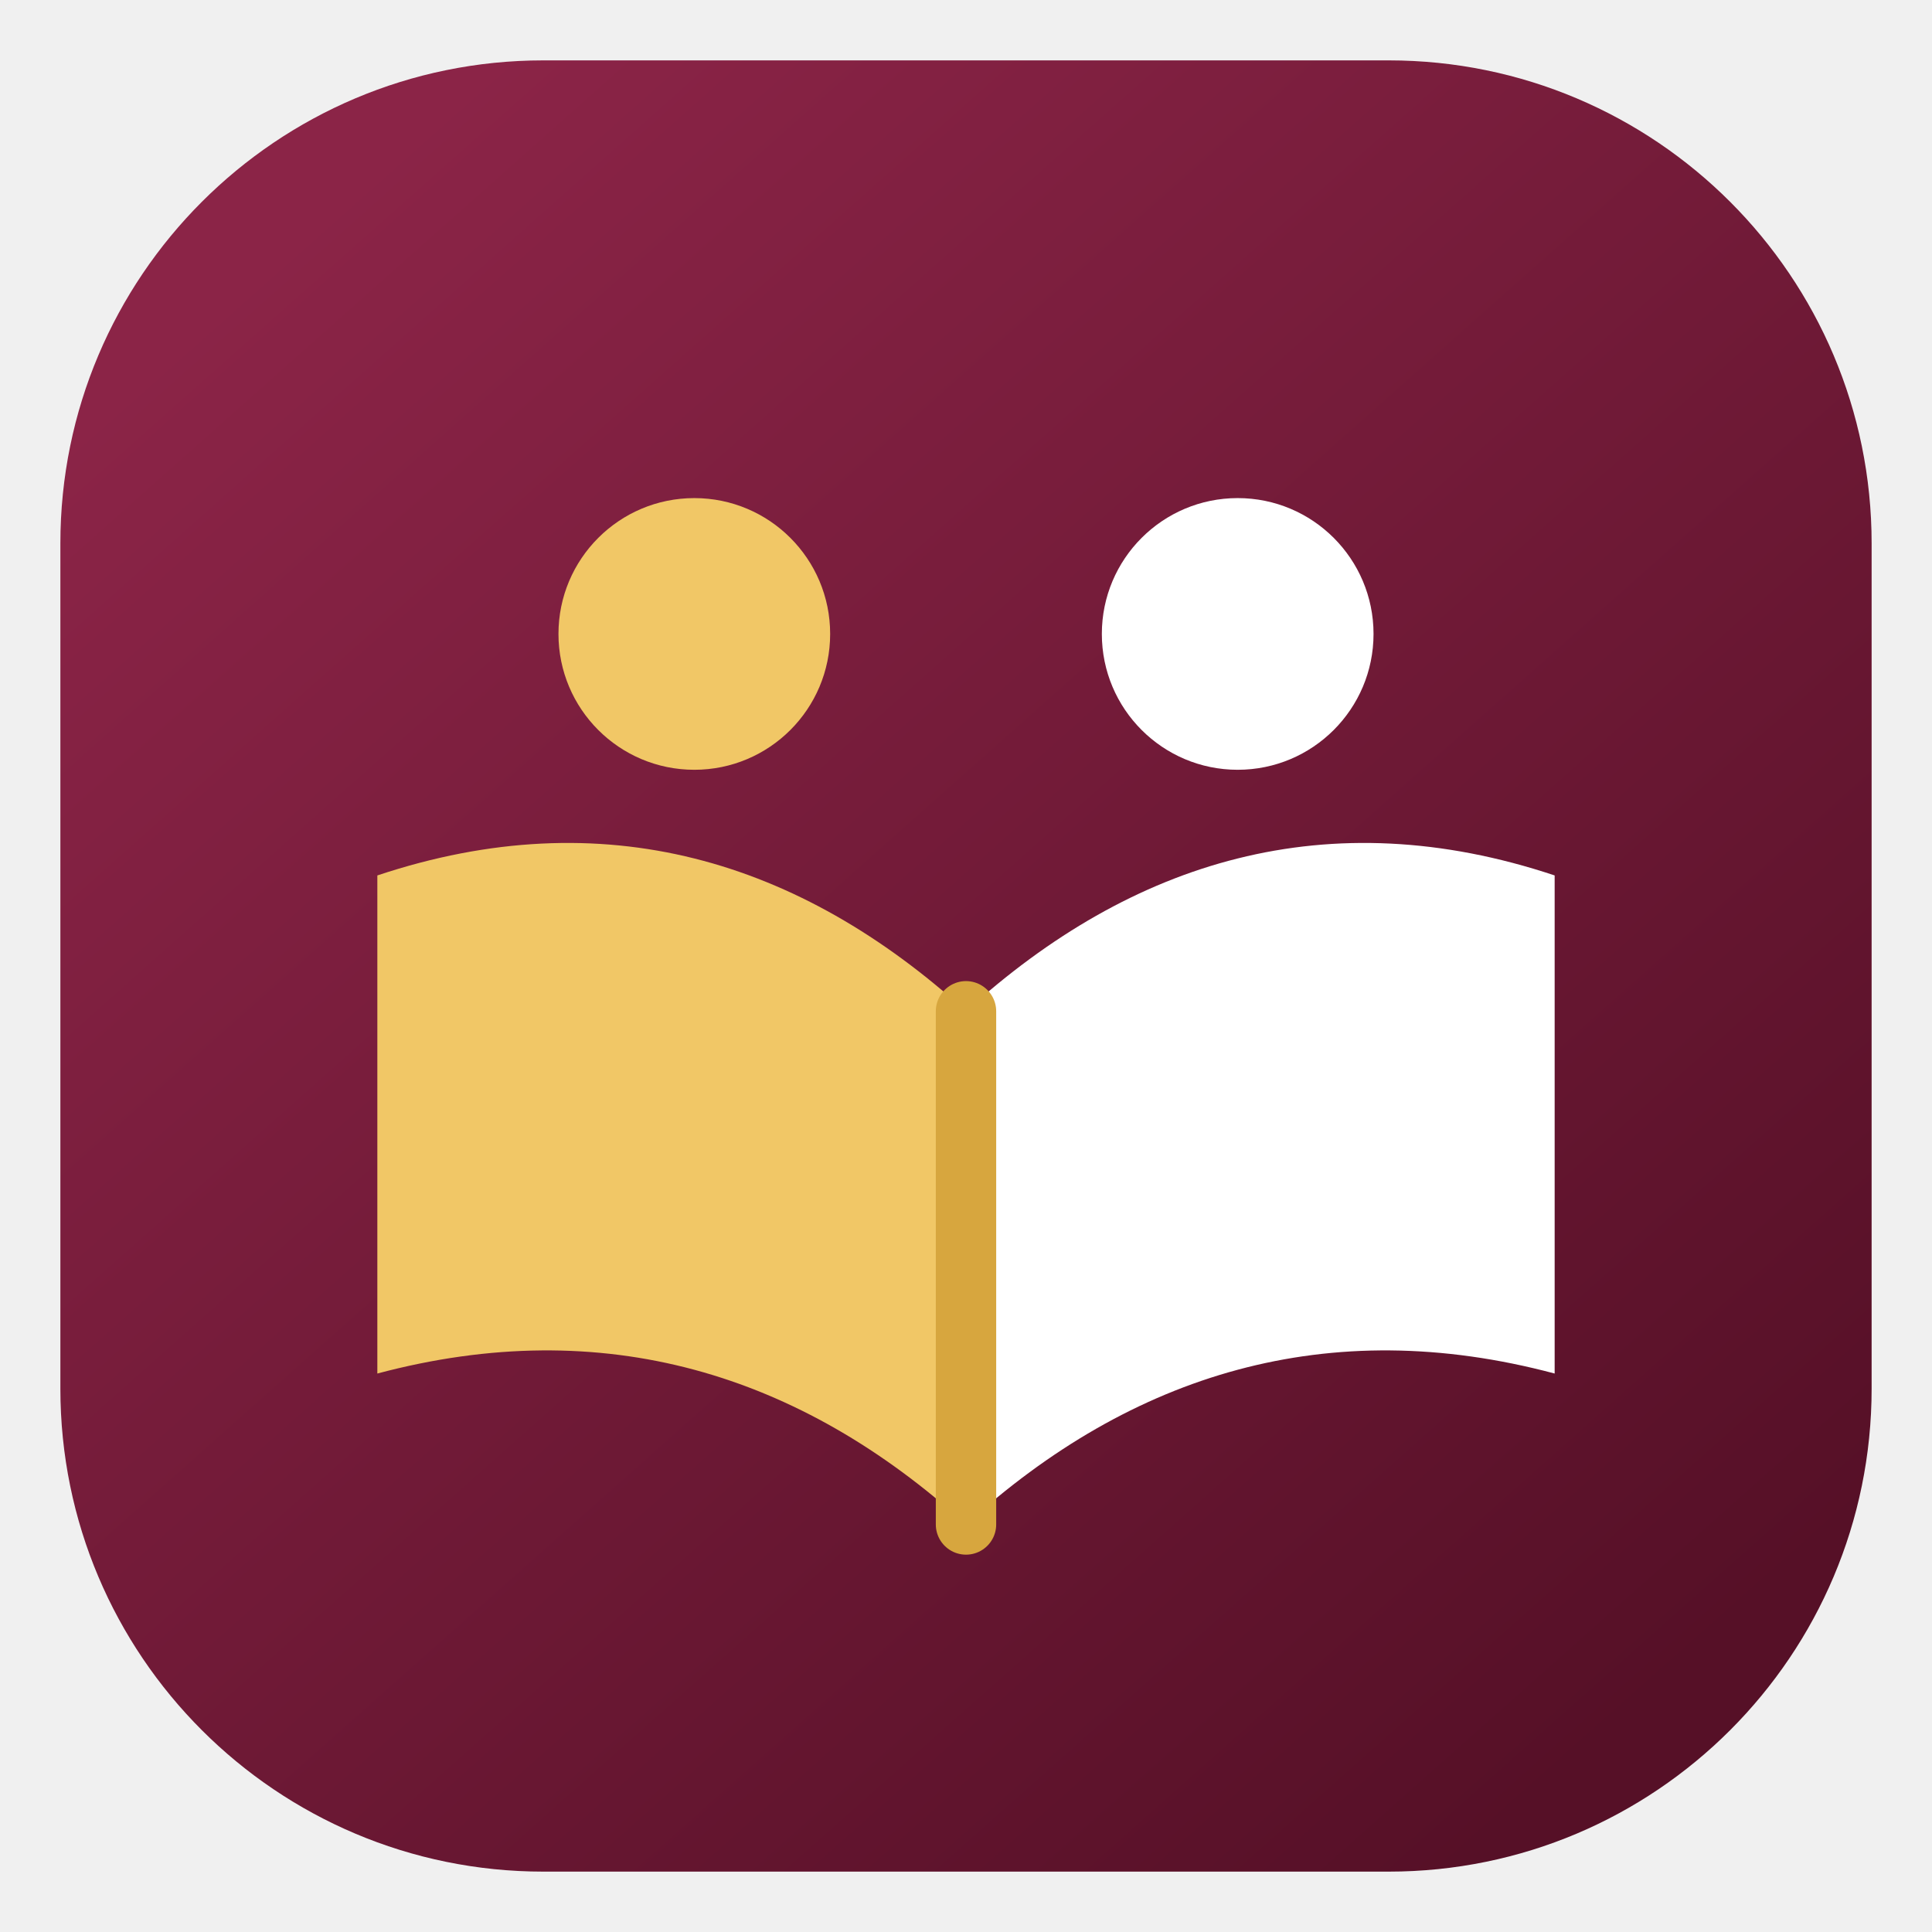
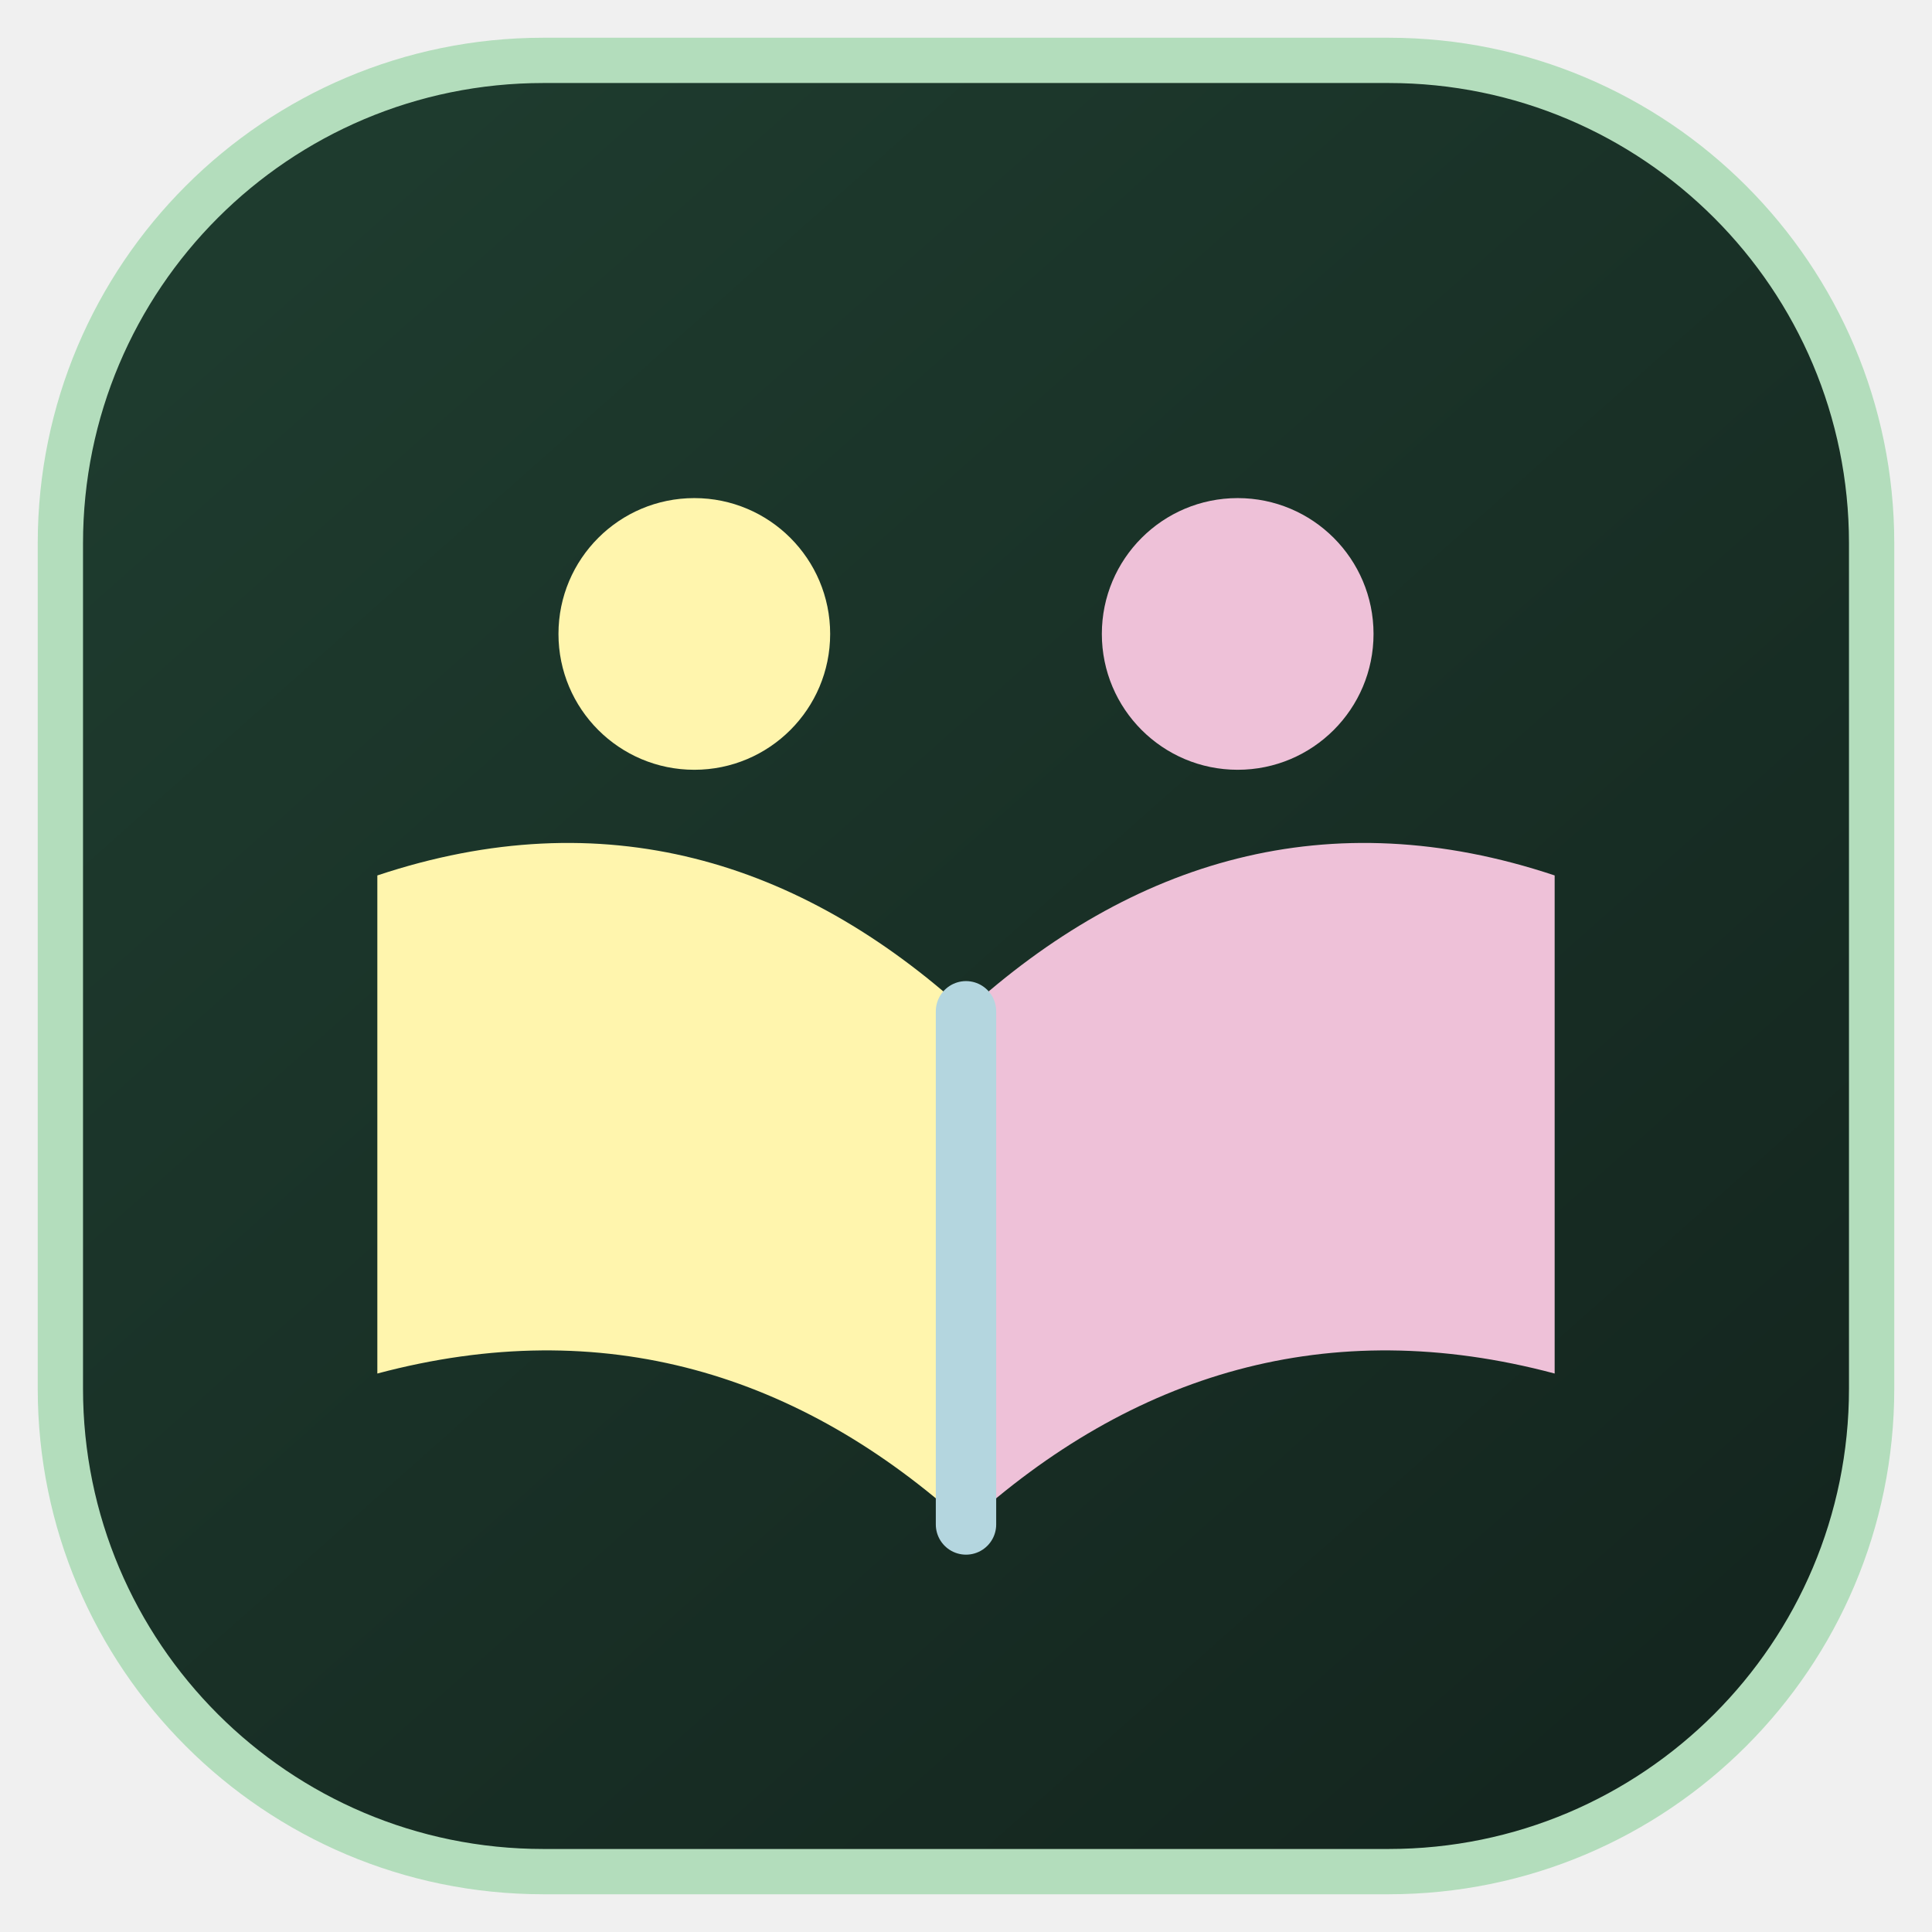
<svg xmlns="http://www.w3.org/2000/svg" viewBox="0 0 128 128" role="img" aria-labelledby="title desc">
  <defs>
    <linearGradient id="fundo" x1="20" y1="15" x2="108" y2="114" gradientUnits="userSpaceOnUse">
-       <stop stop-color="#8b2447" />
-       <stop offset="1" stop-color="#561027" />
+       <stop stop-color="#1e3b2e" />
+       <stop offset="1" stop-color="#14261f" />
    </linearGradient>
  </defs>
-   <rect x="4" y="4" width="120" height="120" rx="32" fill="url(#fundo)" />
-   <circle cx="46" cy="42" r="9" fill="#f1c766" />
-   <circle cx="82" cy="42" r="9" fill="#fff" />
-   <path d="M25 58c15-5 28-1 39 9v34C53 91 40 87 25 91V58Z" fill="#f1c766" />
-   <path d="M103 58c-15-5-28-1-39 9v34c11-10 24-14 39-10V58Z" fill="#fff" />
-   <path d="M64 67v34" stroke="#d7a63e" stroke-width="4" stroke-linecap="round" />
+   <rect x="4" y="4" width="120" height="120" rx="32" fill="url(#fundo)" stroke="#B3DDBC" stroke-width="3" />
+   <circle cx="46" cy="42" r="9" fill="#FFF5AD" />
+   <circle cx="82" cy="42" r="9" fill="#EEC1D8" />
+   <path d="M25 58c15-5 28-1 39 9v34C53 91 40 87 25 91V58Z" fill="#FFF5AD" />
+   <path d="M103 58c-15-5-28-1-39 9v34c11-10 24-14 39-10V58Z" fill="#EEC1D8" />
+   <path d="M64 67v34" stroke="#B4D6DF" stroke-width="4" stroke-linecap="round" />
</svg>
